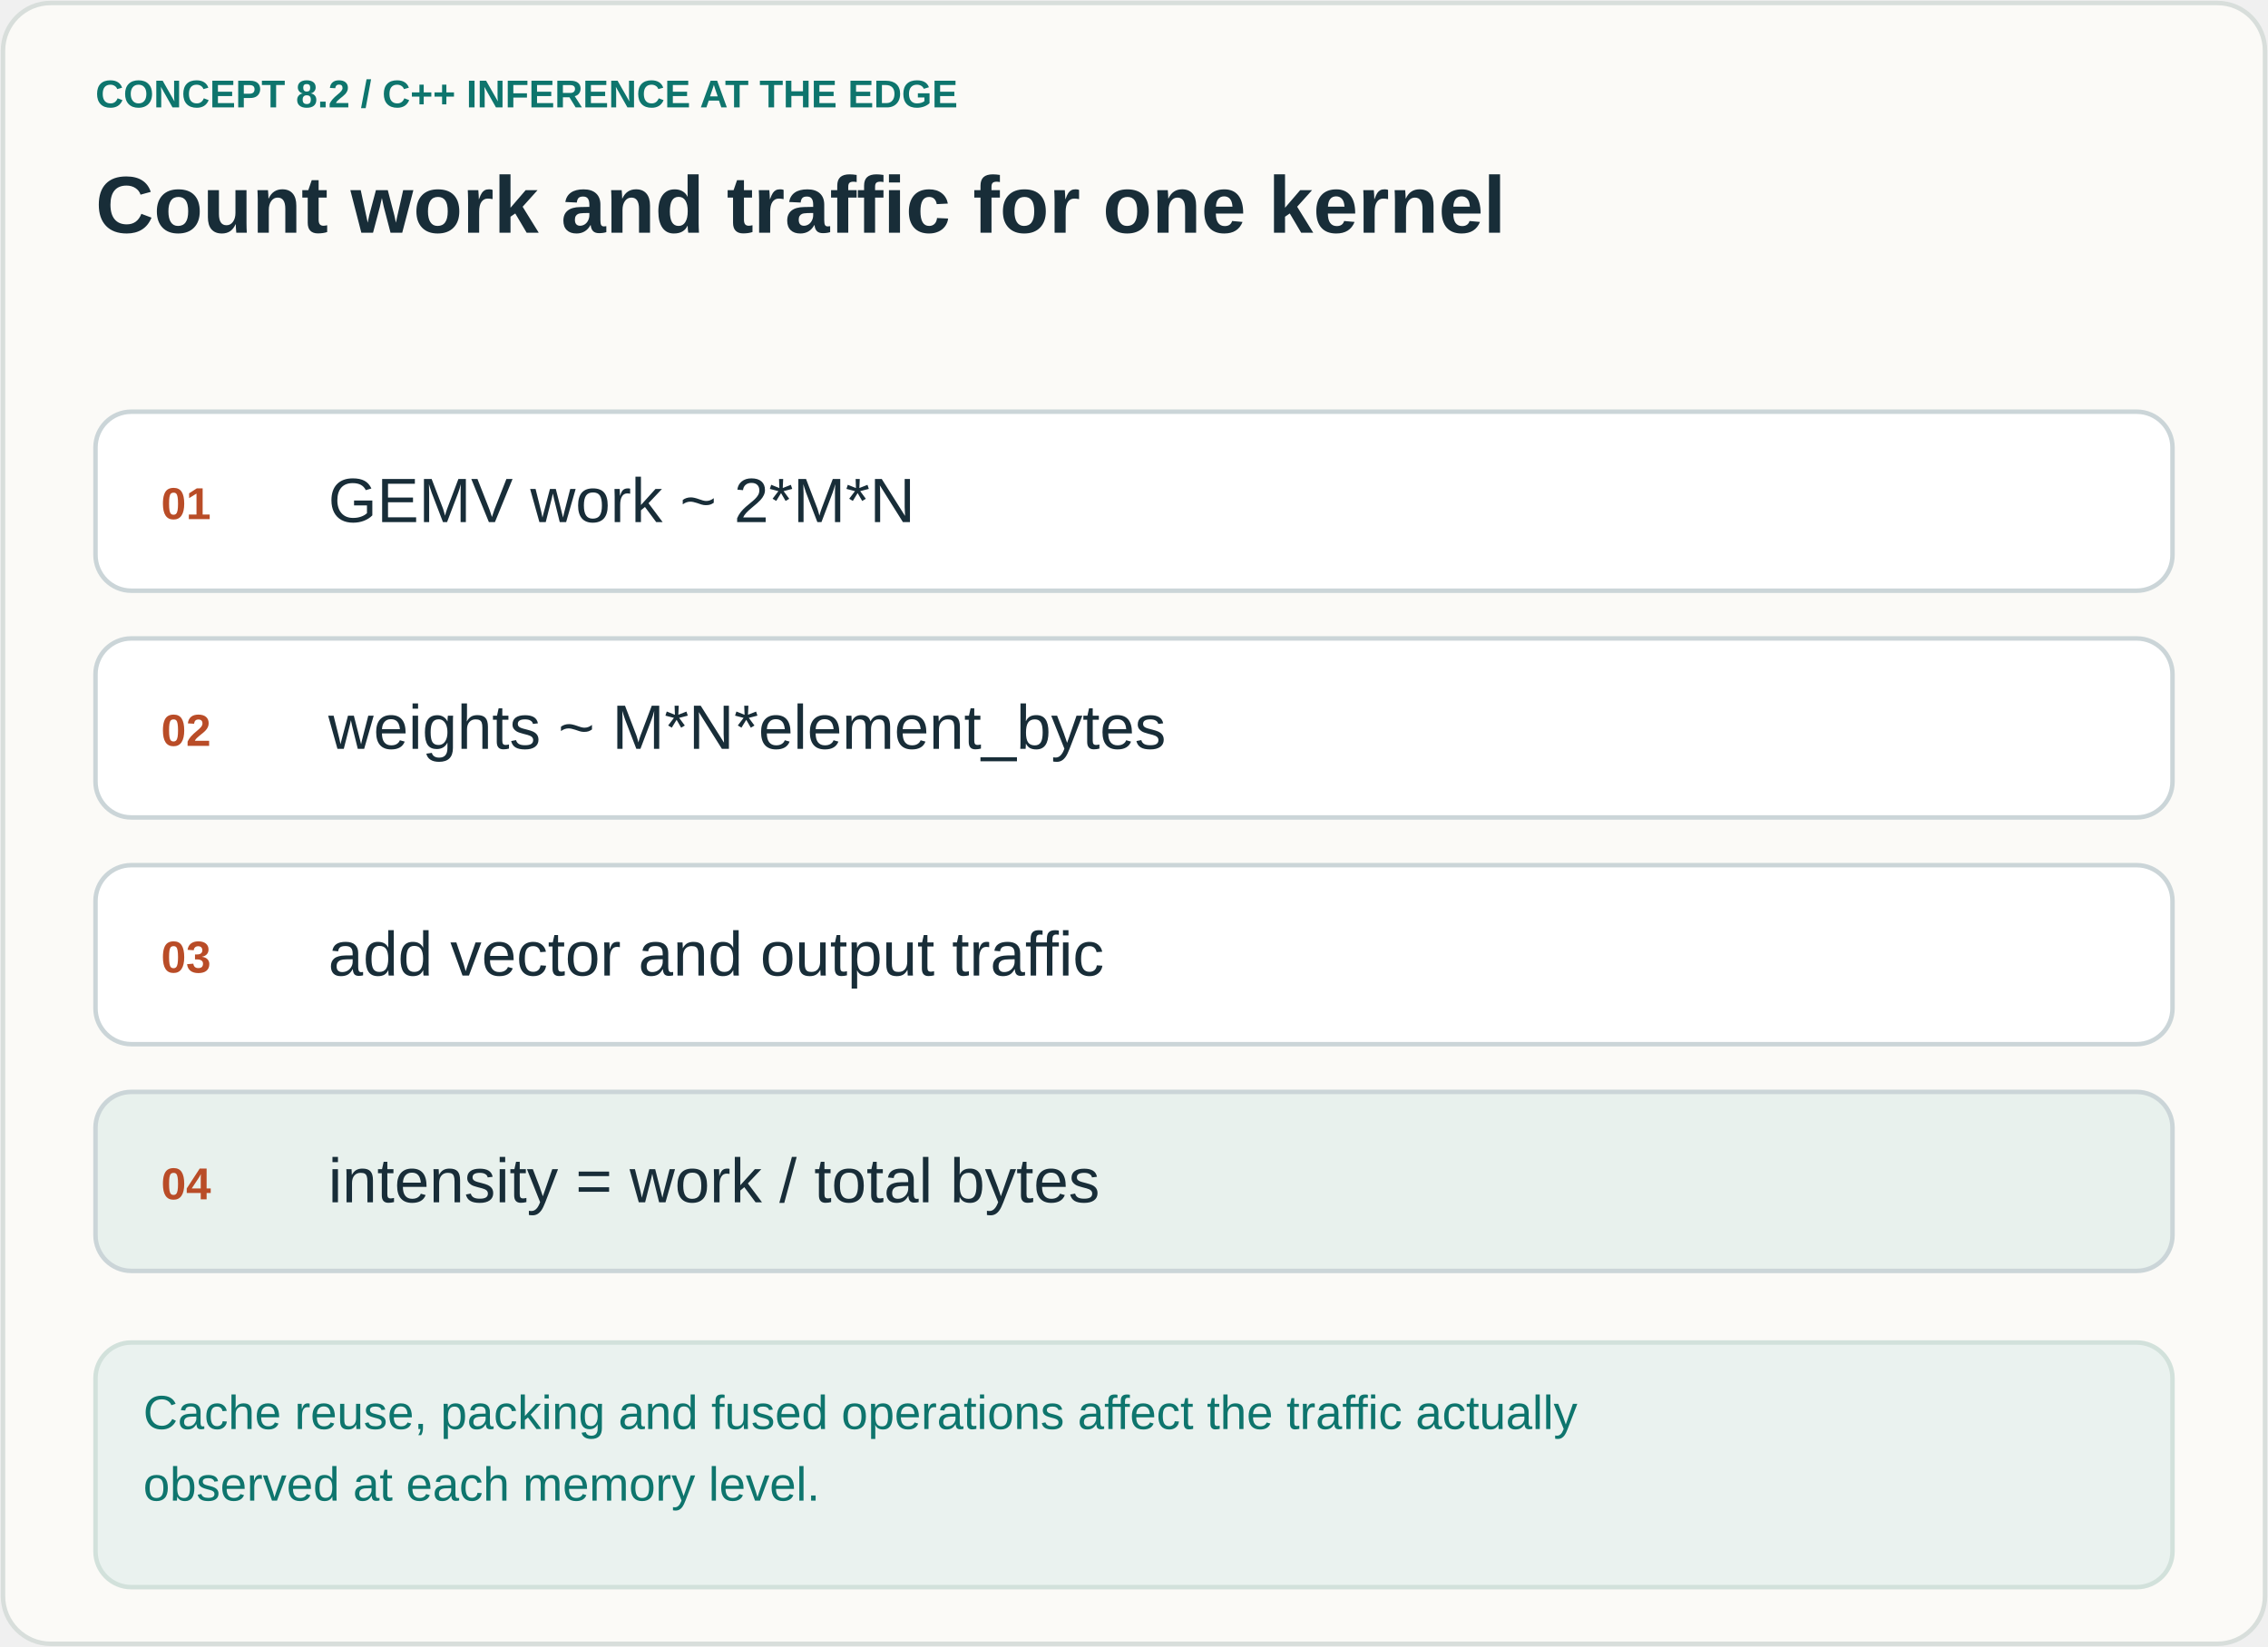
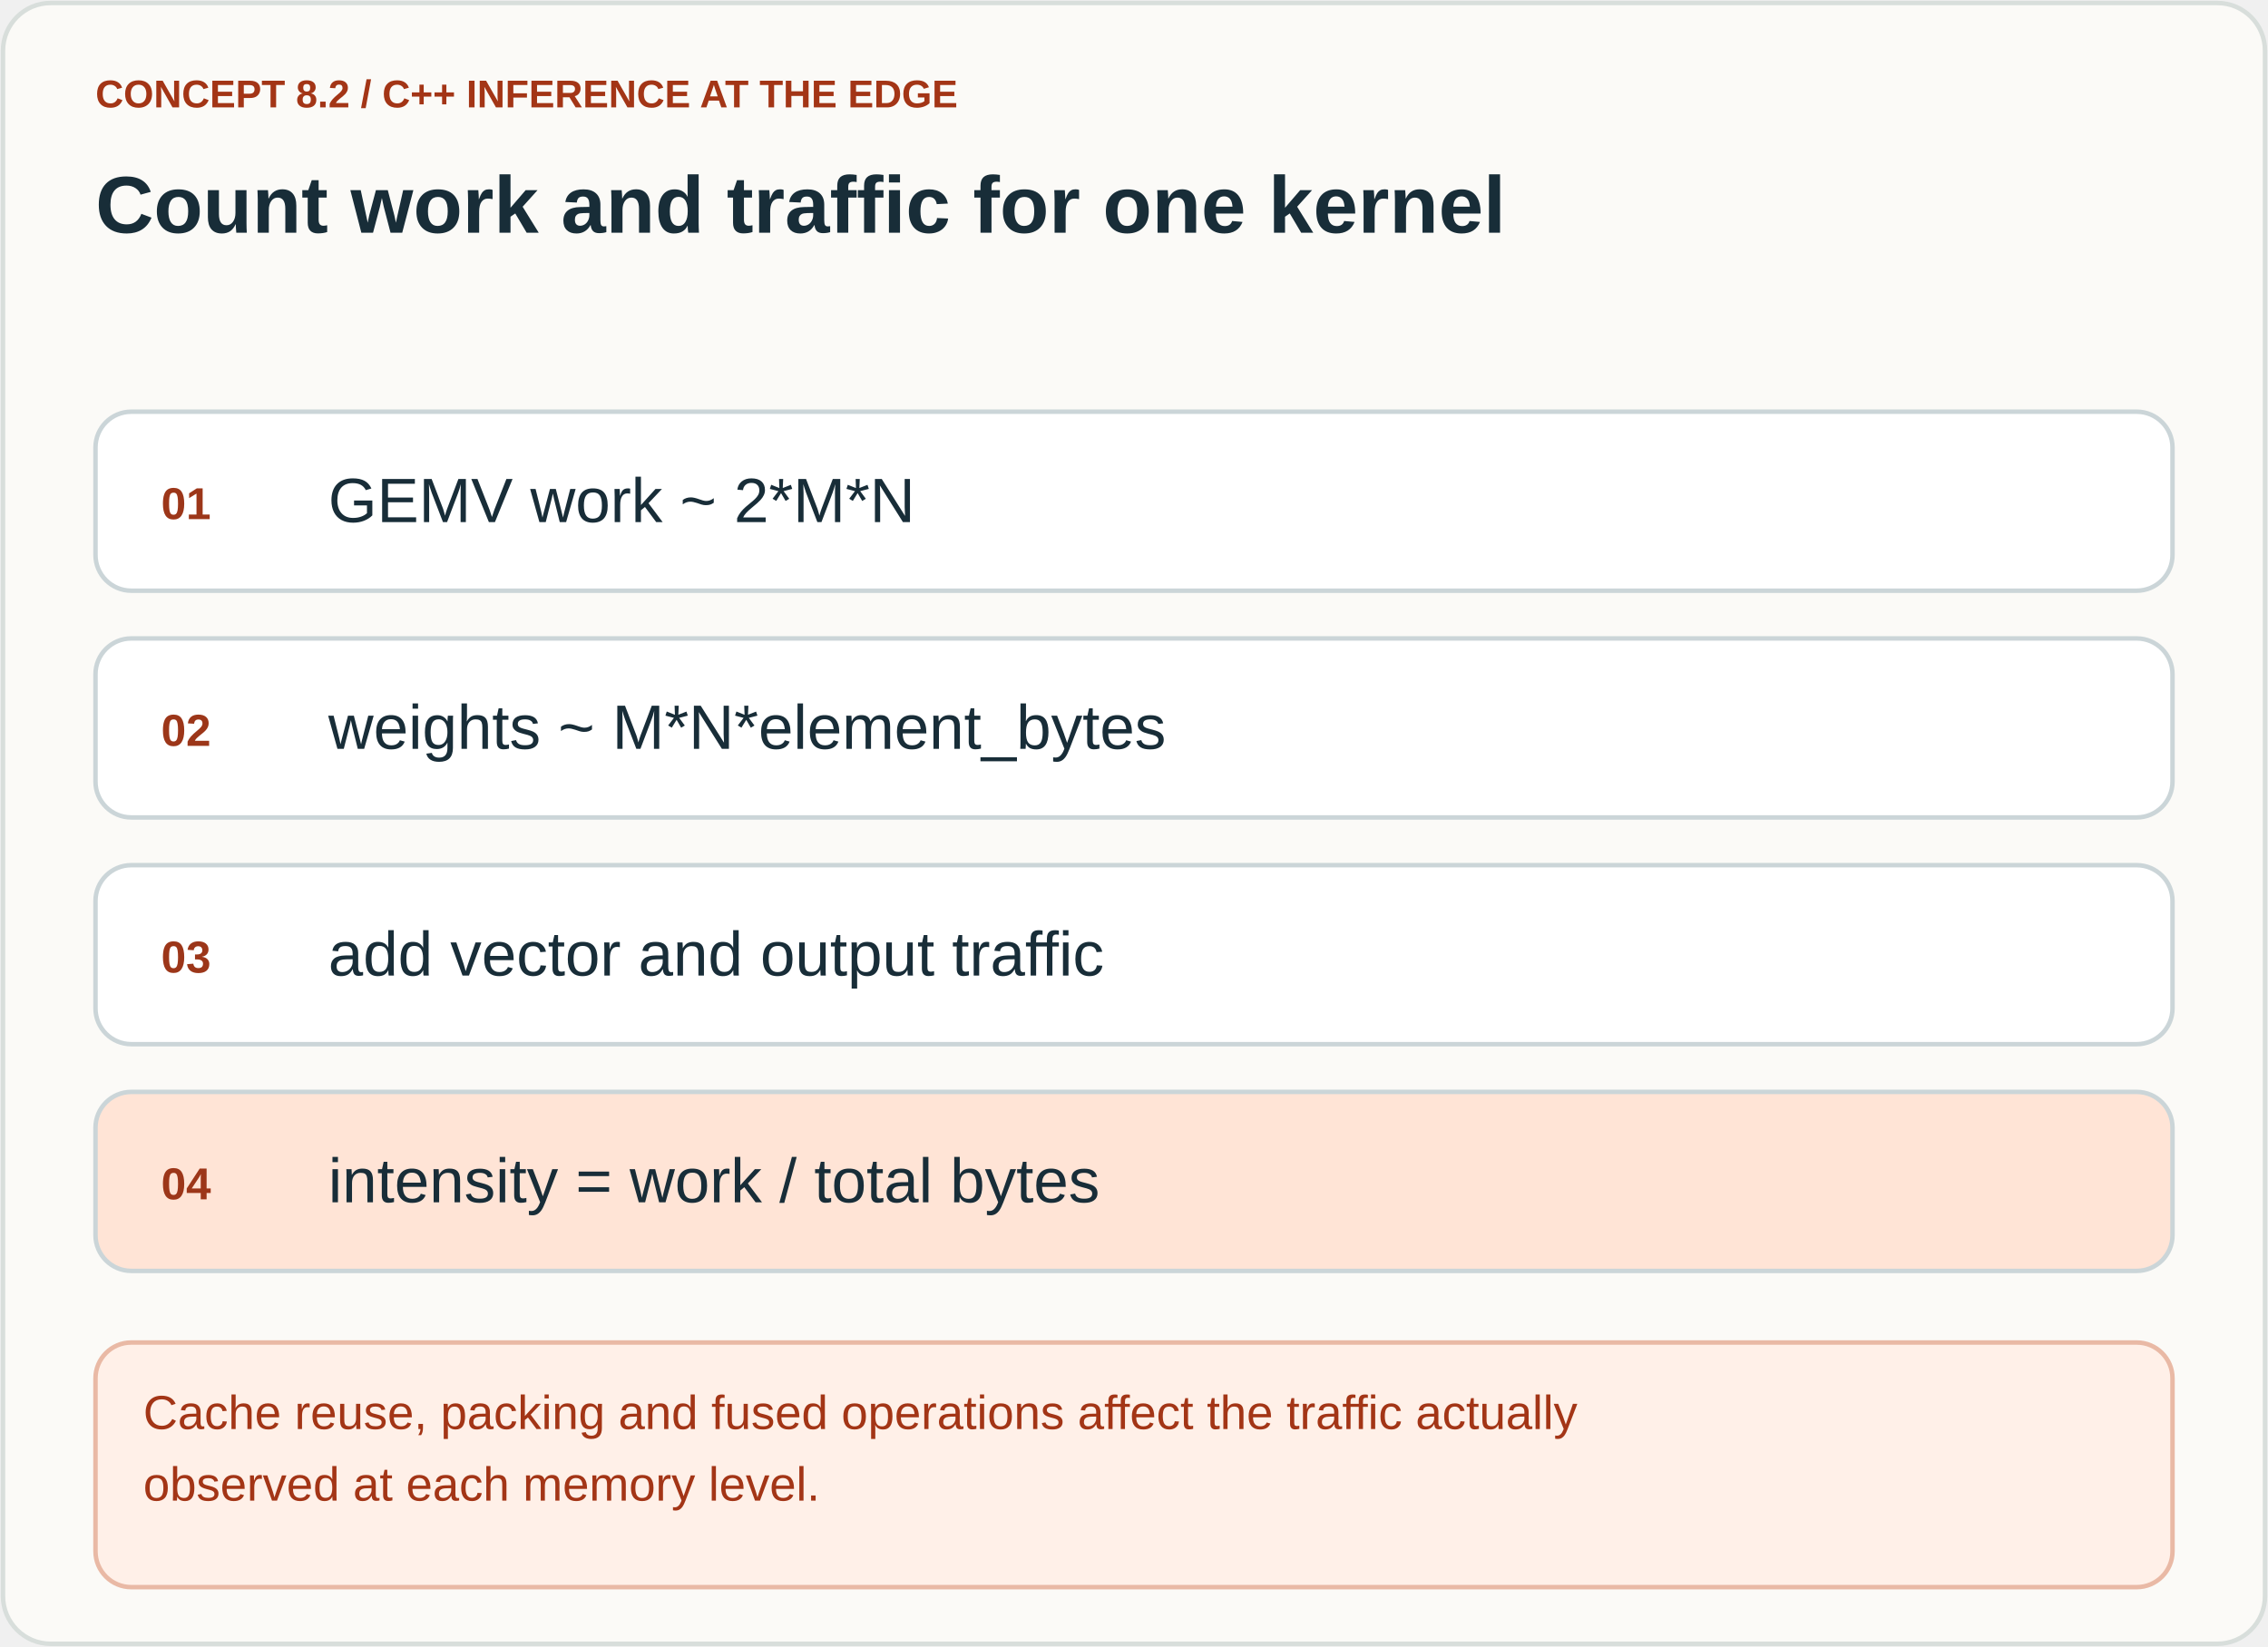
<svg xmlns="http://www.w3.org/2000/svg" width="760" height="552" viewBox="0 0 760 552" role="img" aria-labelledby="title desc">
  <defs>
    <marker id="arrow" viewBox="0 0 10 10" refX="9" refY="5" markerWidth="6" markerHeight="6" orient="auto-start-reverse">
      <path d="M0 0 L10 5 L0 10 Z" fill="#738993" />
    </marker>
  </defs>
  <g font-family="Arial, Helvetica, sans-serif">
    <rect x="1" y="1" width="758" height="550" rx="16" fill="#fbfaf7" stroke="#d8dedb" stroke-width="1.5" />
-     <text x="32" y="36" font-size="13" fill="#0e756d" font-weight="700" text-anchor="start">CONCEPT 8.2  /  C++ INFERENCE AT THE EDGE</text>
+     <text x="32" y="36" font-size="13" fill="#a33516" font-weight="700" text-anchor="start">CONCEPT 8.2  /  C++ INFERENCE AT THE EDGE</text>
    <text x="32" y="78" font-size="27" fill="#182d38" font-weight="600" text-anchor="start">Count work and traffic for one kernel</text>
    <rect x="32" y="138" width="696" height="60" rx="12" fill="#fff" stroke="#cbd5d8" stroke-width="1.5" />
-     <text x="54" y="174" font-size="15" fill="#b94c27" font-weight="700" text-anchor="start">01</text>
+     <text x="54" y="174" font-size="15" fill="#9c3619" font-weight="700" text-anchor="start">01</text>
    <text x="110" y="175" font-size="21" fill="#182d38" font-weight="400" text-anchor="start">GEMV work ~ 2*M*N</text>
    <rect x="32" y="214" width="696" height="60" rx="12" fill="#fff" stroke="#cbd5d8" stroke-width="1.5" />
-     <text x="54" y="250" font-size="15" fill="#b94c27" font-weight="700" text-anchor="start">02</text>
+     <text x="54" y="250" font-size="15" fill="#9c3619" font-weight="700" text-anchor="start">02</text>
    <text x="110" y="251" font-size="21" fill="#182d38" font-weight="400" text-anchor="start">weights ~ M*N*element_bytes</text>
    <rect x="32" y="290" width="696" height="60" rx="12" fill="#fff" stroke="#cbd5d8" stroke-width="1.5" />
-     <text x="54" y="326" font-size="15" fill="#b94c27" font-weight="700" text-anchor="start">03</text>
+     <text x="54" y="326" font-size="15" fill="#9c3619" font-weight="700" text-anchor="start">03</text>
    <text x="110" y="327" font-size="21" fill="#182d38" font-weight="400" text-anchor="start">add vector and output traffic</text>
-     <rect x="32" y="366" width="696" height="60" rx="12" fill="#e8f1ed" stroke="#cbd5d8" stroke-width="1.5" />
-     <text x="54" y="402" font-size="15" fill="#b94c27" font-weight="700" text-anchor="start">04</text>
+     <rect x="32" y="366" width="696" height="60" rx="12" fill="#ffe4d6" stroke="#cbd5d8" stroke-width="1.5" />
+     <text x="54" y="402" font-size="15" fill="#9c3619" font-weight="700" text-anchor="start">04</text>
    <text x="110" y="403" font-size="21" fill="#182d38" font-weight="400" text-anchor="start">intensity = work / total bytes</text>
-     <rect x="32" y="450" width="696" height="82" rx="12" fill="#eaf2ef" stroke="#d2e1db" stroke-width="1.5" />
-     <text x="48" y="479" font-size="16" fill="#0e756d" font-weight="400" text-anchor="start">Cache reuse, packing and fused operations affect the traffic actually</text>
-     <text x="48" y="503" font-size="16" fill="#0e756d" font-weight="400" text-anchor="start">observed at each memory level.</text>
+     <rect x="32" y="450" width="696" height="82" rx="12" fill="#fff0e8" stroke="#e9b9a5" stroke-width="1.5" />
+     <text x="48" y="479" font-size="16" fill="#a33516" font-weight="400" text-anchor="start">Cache reuse, packing and fused operations affect the traffic actually</text>
+     <text x="48" y="503" font-size="16" fill="#a33516" font-weight="400" text-anchor="start">observed at each memory level.</text>
  </g>
</svg>
